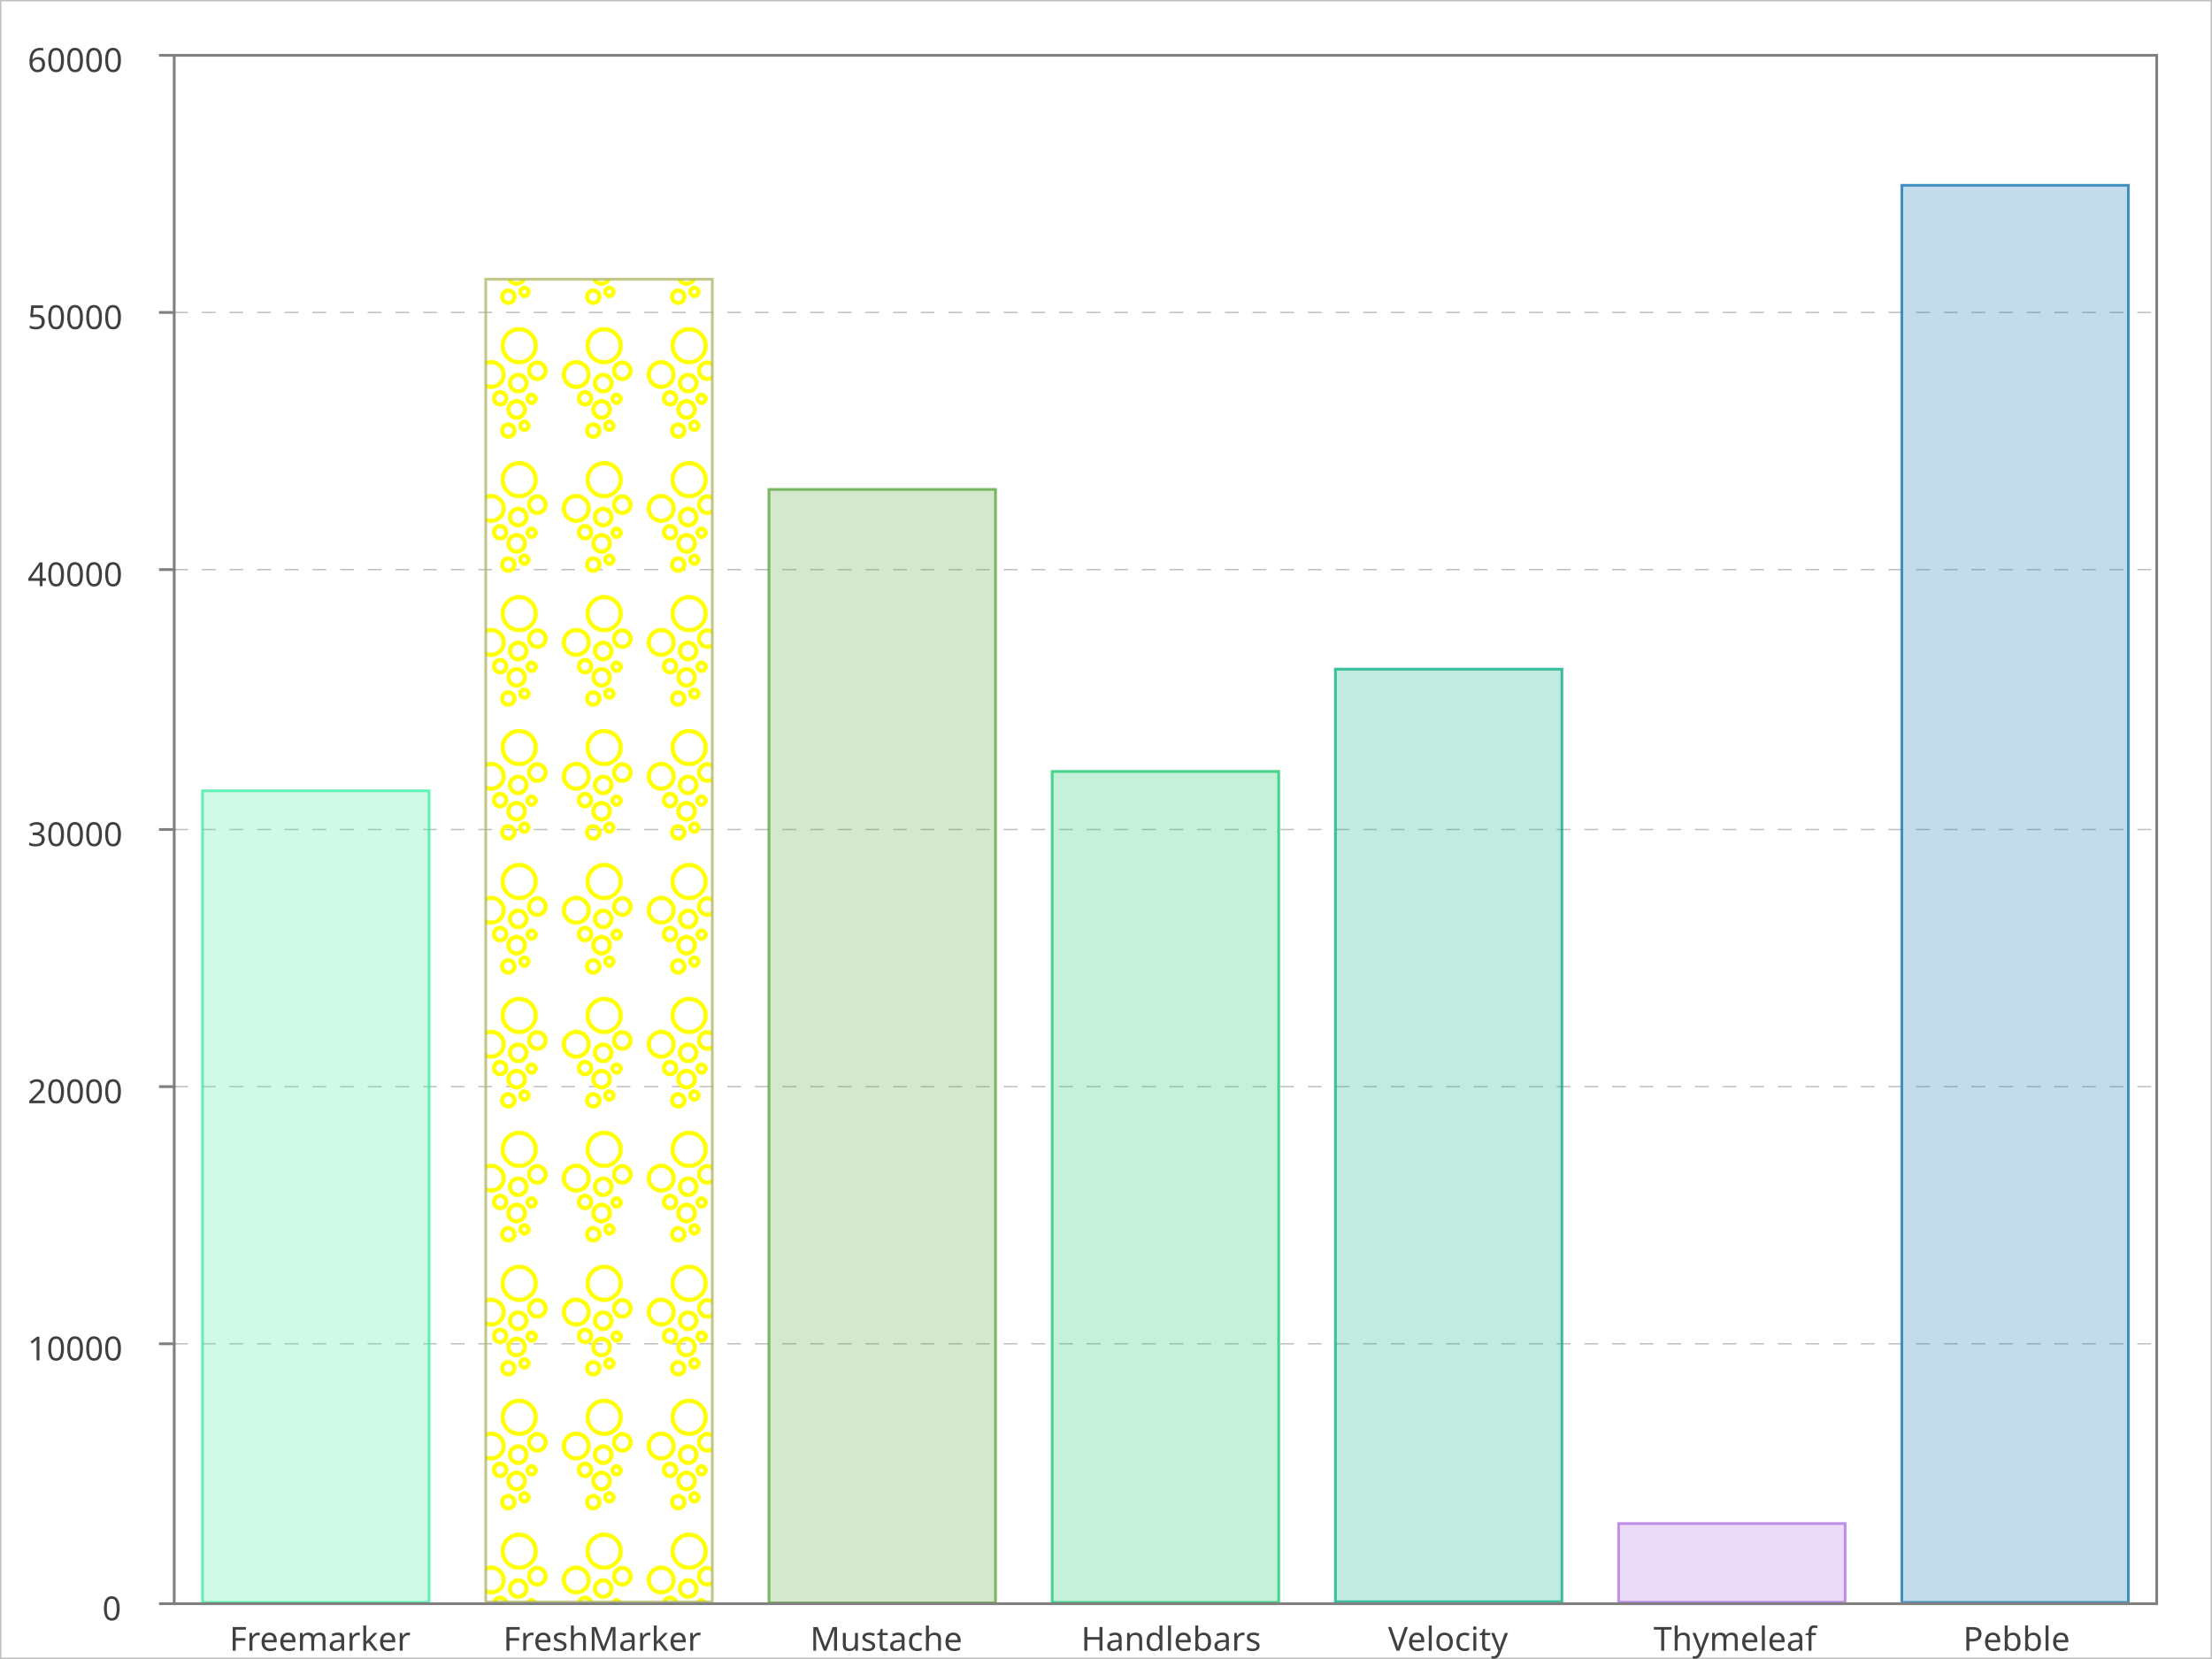
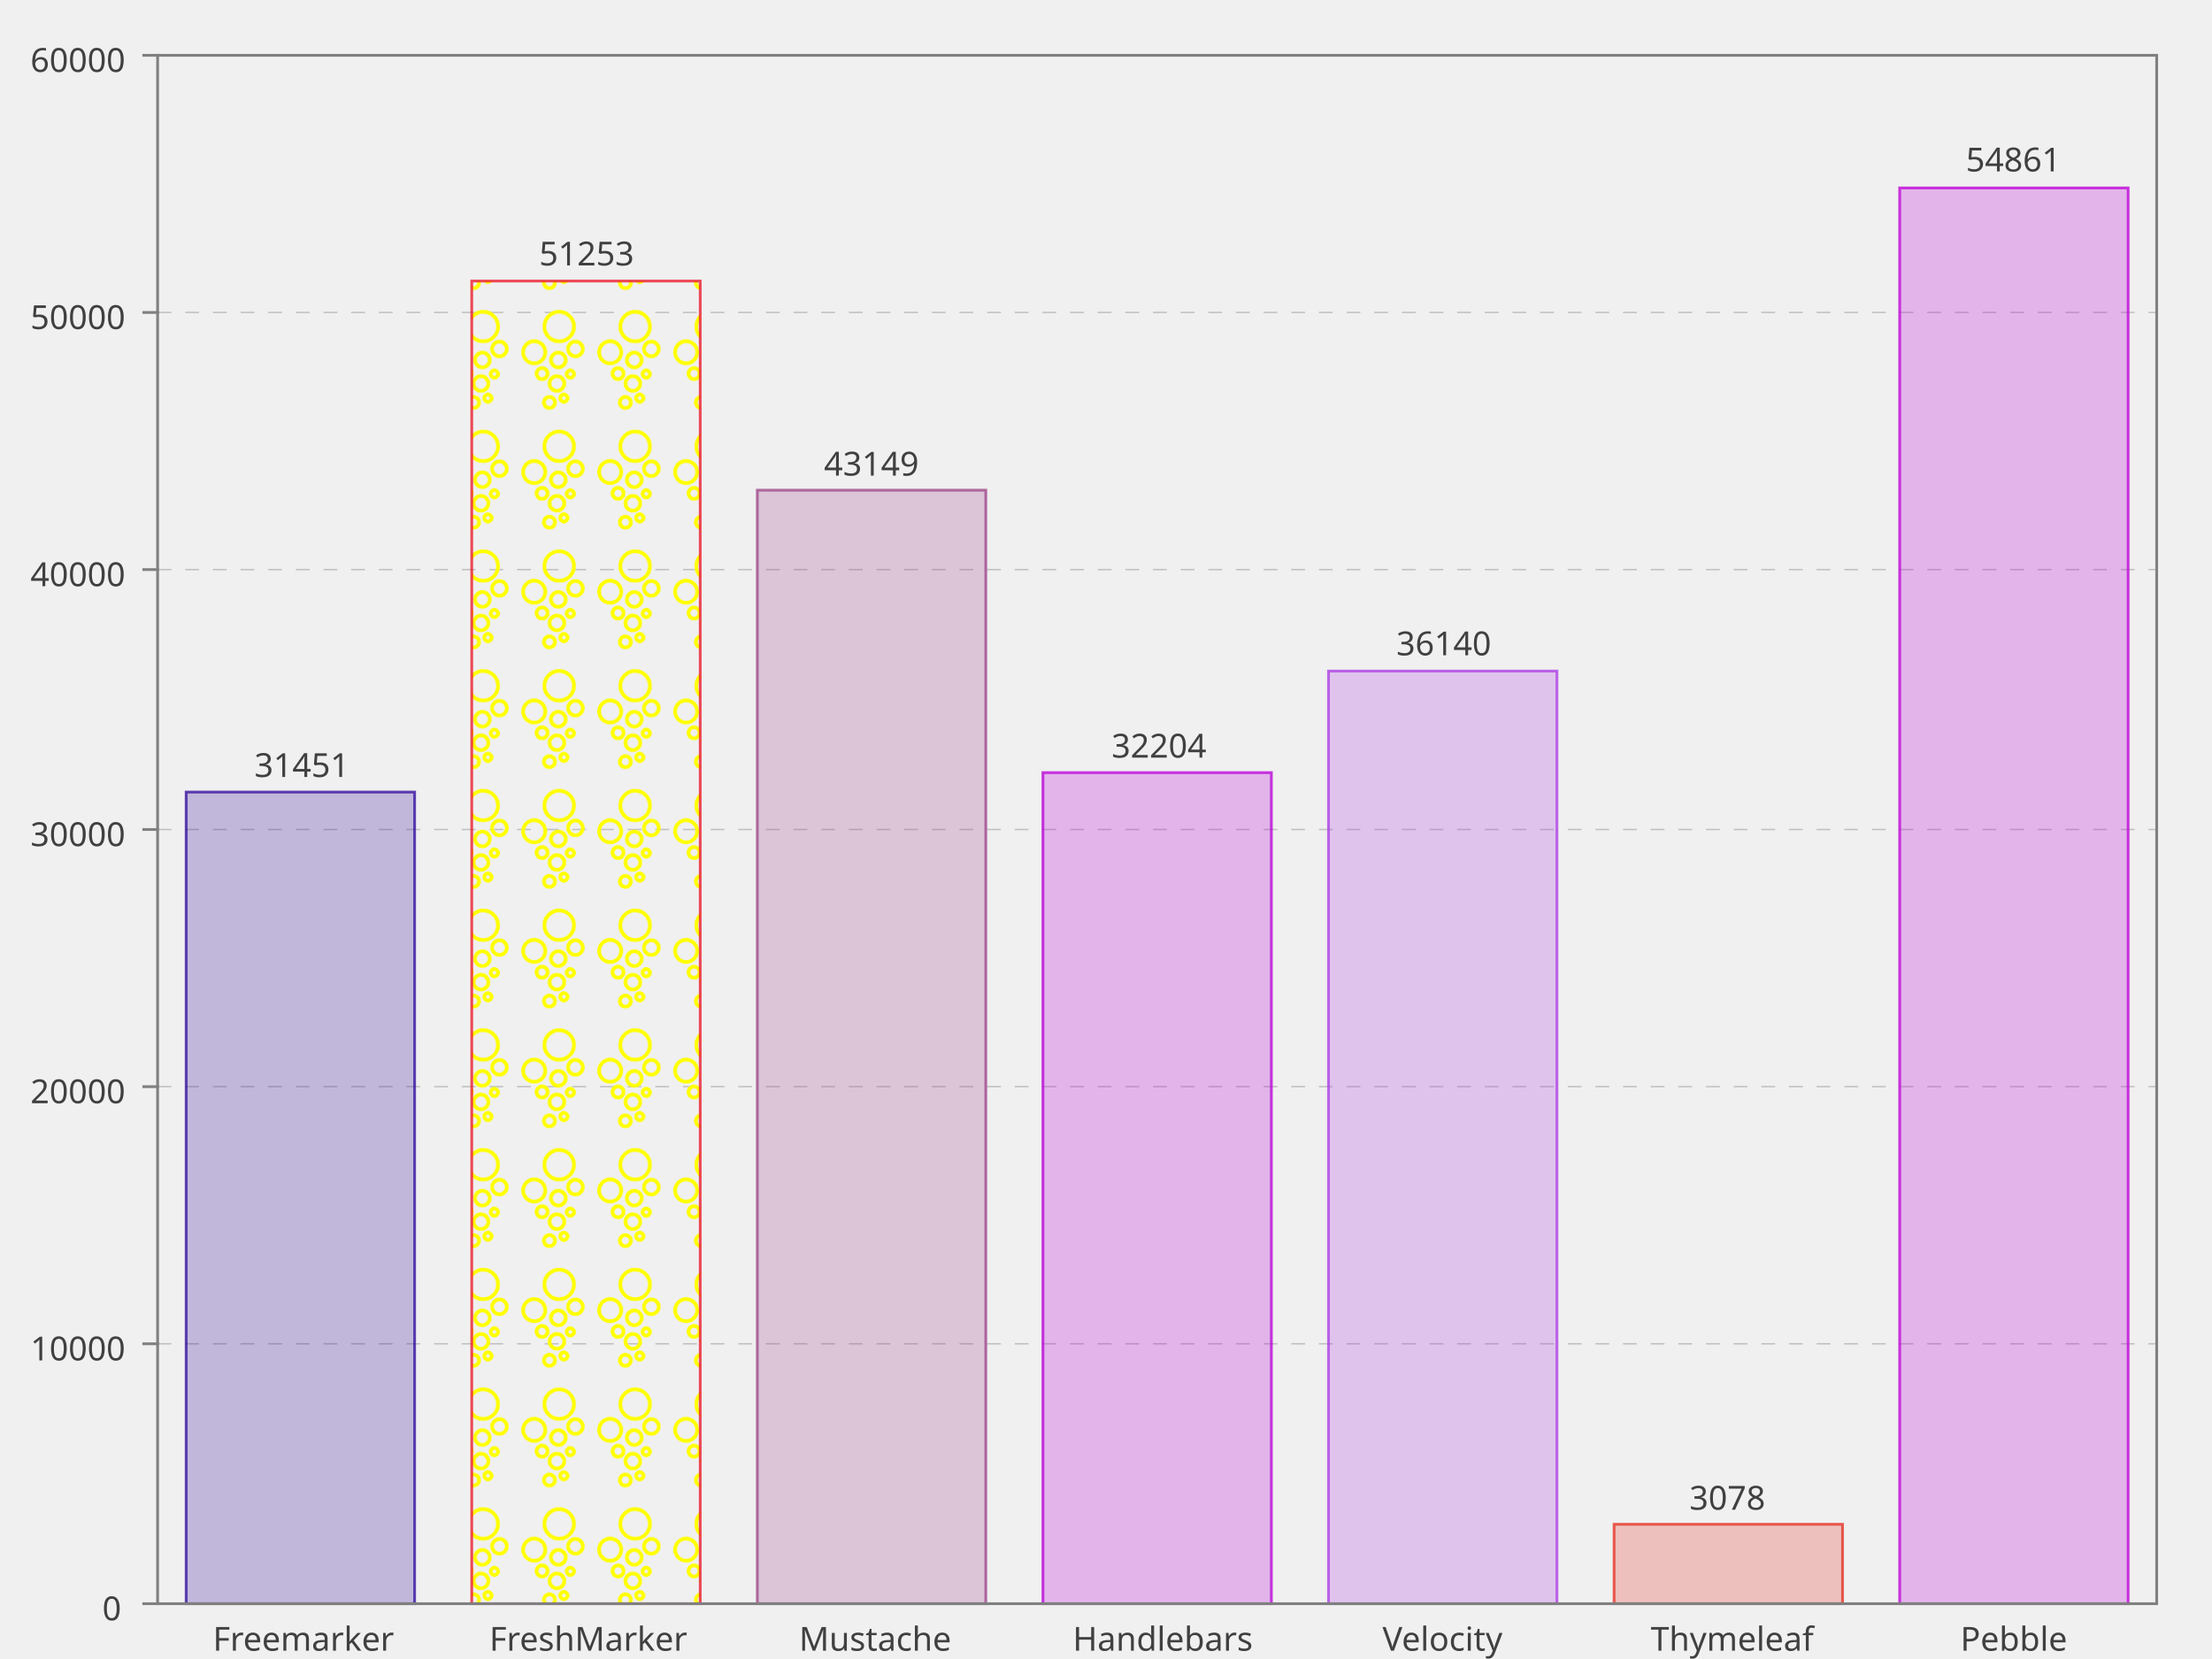
- <svg xmlns="http://www.w3.org/2000/svg" xmlns:xlink="http://www.w3.org/1999/xlink" width="800" height="600" version="1.1" id="svg36">
+ <svg xmlns="http://www.w3.org/2000/svg" xmlns:xlink="http://www.w3.org/1999/xlink" width="800" height="600" version="1.1" id="svg36" xml:space="preserve">
  <defs id="defs36">
-     <pattern xlink:href="#pattern37" preserveAspectRatio="xMidYMid" id="pattern38" patternTransform="matrix(0.1,0,0,0.1,1954,-27)" x="7" y="0" width="307.287" height="484.427" />
-     <pattern patternUnits="userSpaceOnUse" width="256.072" height="403.689" patternTransform="translate(1954,-27)" preserveAspectRatio="xMidYMid" id="pattern37">
-       <path style="fill:#ffff00;stroke-width:0.038" d="m 141.179,165.738 c -5.907,1.502 -14.345,6.561 -18.471,10.97 -2.063,2.251 -5.159,6.939 -6.748,10.405 -2.721,5.72 -3,7.126 -3,15.281 0,8.437 0.187,9.282 3.47,16.033 4.218,8.533 9.656,13.783 18.376,17.906 5.72,2.721 7.127,3 15.189,3 8.063,0 9.469,-0.283 15.189,-3 8.72,-4.123 14.157,-9.377 18.376,-17.906 3.282,-6.752 3.47,-7.593 3.47,-16.125 0,-8.533 -0.187,-9.377 -3.47,-16.125 -6.374,-12.751 -17.627,-20.344 -31.501,-21.001 -3.943,-0.187 -8.819,0.092 -10.879,0.562 z m 15.751,15.189 c 5.155,1.498 12.938,9.282 14.44,14.44 2.625,8.812 0.749,15.846 -5.907,22.407 -4.784,4.876 -9.564,7.031 -15.468,7.031 -11.628,0 -22.503,-10.875 -22.503,-22.503 0,-5.907 2.155,-10.688 7.031,-15.468 6.561,-6.66 13.592,-8.441 22.407,-5.907 z" id="path68" />
-       <path style="fill:#ffff00;stroke-width:0.038" d="m 210.223,121.007 c -5.907,1.502 -14.345,6.565 -18.471,10.97 -2.063,2.251 -5.155,6.939 -6.748,10.405 -2.721,5.72 -2.999,7.126 -2.999,15.281 0,8.437 0.187,9.282 3.47,16.033 4.219,8.533 9.656,13.783 18.376,17.906 5.72,2.721 7.126,3 15.189,3 8.063,0 9.469,-0.283 15.189,-3 8.72,-4.127 14.157,-9.377 18.376,-17.906 3.282,-6.752 3.47,-7.593 3.47,-16.125 0,-8.533 -0.187,-9.377 -3.47,-16.125 -6.374,-12.751 -17.627,-20.344 -31.502,-21.001 -3.943,-0.191 -8.815,0.092 -10.879,0.562 z m 15.751,15.185 c 8.063,2.438 15.563,12.751 15.563,21.375 0,8.624 -7.501,18.938 -15.563,21.375 -8.812,2.625 -15.842,0.749 -22.407,-5.907 -9.564,-9.469 -9.564,-21.471 0,-30.94 6.561,-6.653 13.592,-8.433 22.407,-5.904 z" id="path72" />
-       <path style="fill:#ffff00;stroke-width:0.038" d="m 190.974,237.83 c -4.593,1.502 -12.468,9.564 -13.874,14.345 -2.625,8.812 -0.749,15.842 5.907,22.407 4.78,4.876 9.564,7.031 15.468,7.031 5.904,0 10.688,-2.155 15.468,-7.031 9.564,-9.469 9.564,-21.471 0,-30.94 -6.565,-6.656 -14.253,-8.533 -22.969,-5.812 z m 12.656,16.125 c 4.689,4.593 1.406,12.656 -5.155,12.656 -3.844,0 -7.501,-3.657 -7.501,-7.501 0,-3.844 3.657,-7.501 7.501,-7.501 1.781,0 3.748,0.844 5.155,2.346 z" id="path74" />
-       <path style="fill:#ffff00;stroke-width:0.038" d="m 164.36,335.596 c -5.155,1.876 -11.345,8.25 -13.126,13.408 -3,8.907 -1.219,16.221 5.625,23.064 9.469,9.564 21.471,9.564 30.94,0 9.564,-9.469 9.564,-21.471 0,-30.94 -6.752,-6.844 -14.719,-8.72 -23.439,-5.533 z m 13.126,15.846 c 4.689,4.593 1.406,12.656 -5.155,12.656 -1.781,0 -3.748,-0.844 -5.155,-2.342 -4.689,-4.593 -1.406,-12.656 5.155,-12.656 1.777,-0.003 3.748,0.841 5.155,2.342 z" id="path76" />
-       <path style="fill:#ffff00;stroke-width:0.038" d="M 141.723,0.542 C 128.127,3.075 116.316,9.353 106.003,19.667 97.562,28.104 92.595,36.074 88.938,47.232 86.874,53.514 86.5,56.048 86.596,67.11 c 0,11.158 0.283,13.5 2.438,20.156 3.561,10.783 8.533,18.659 17.065,27.187 8.533,8.533 16.408,13.5 27.187,17.065 6.656,2.155 8.999,2.438 20.157,2.438 11.158,0 13.5,-0.283 20.157,-2.438 10.783,-3.561 18.659,-8.533 27.187,-17.065 8.533,-8.533 13.5,-16.408 17.065,-27.187 2.155,-6.656 2.438,-8.999 2.438,-20.156 0,-11.158 -0.283,-13.5 -2.438,-20.156 C 214.29,36.166 209.319,28.295 200.786,19.762 187.752,6.636 174.161,0.729 156.255,0.072 c -5.438,-0.187 -11.907,0 -14.532,0.47 z m 28.689,17.065 c 8.907,3.282 14.345,6.752 20.627,13.126 19.782,20.065 19.503,53.347 -0.562,73.412 -20.439,20.344 -53.63,20.344 -73.973,-0.092 -20.531,-20.535 -20.531,-53.251 0,-73.878 6.939,-6.939 17.531,-12.847 26.16,-14.532 7.589,-1.506 20.623,-0.569 27.749,1.964 z" id="path78" />
-       <path style="fill:#ffff00;stroke-width:0.038" d="m 75.085,228.799 c -21.28,7.688 -27.47,33.939 -11.72,49.595 6.095,6.186 11.72,8.345 21.096,8.437 6.844,0 8.624,-0.374 12.751,-2.533 7.126,-3.749 10.03,-6.565 13.596,-13.126 2.908,-5.437 3.187,-6.561 3.187,-13.875 -0.095,-9.377 -2.251,-15.002 -8.437,-21.097 -7.692,-7.684 -20.817,-10.871 -30.474,-7.402 z m 15.284,14.815 c 9.656,4.031 12.002,16.595 4.501,24.096 -6.095,6.095 -14.719,6.095 -20.814,0 -11.628,-11.536 1.215,-30.474 16.312,-24.096 z" id="path80" />
-       <path style="fill:#ffff00;stroke-width:0.038" d="m 135.399,260.925 c -5.907,1.498 -14.345,6.561 -18.468,10.967 -2.063,2.251 -5.159,6.939 -6.752,10.405 -2.721,5.72 -3,7.126 -3,15.285 0,8.437 0.187,9.282 3.47,16.033 4.218,8.533 9.656,13.783 18.376,17.906 5.72,2.721 7.126,3 15.189,3 8.063,0 9.469,-0.283 15.189,-3 8.72,-4.123 14.157,-9.377 18.376,-17.906 3.282,-6.752 3.47,-7.593 3.47,-16.125 0,-8.533 -0.187,-9.377 -3.47,-16.125 -6.374,-12.751 -17.627,-20.344 -31.502,-21.001 -3.939,-0.191 -8.815,0.092 -10.879,0.562 z M 151.15,276.11 c 8.063,2.438 15.563,12.751 15.563,21.375 0,11.624 -10.875,22.503 -22.503,22.503 -11.624,0 -22.503,-10.875 -22.503,-22.503 0,-5.907 2.155,-10.688 7.031,-15.468 6.565,-6.656 13.6,-8.437 22.411,-5.907 z" id="path82" />
-       <path style="fill:#ffff00;stroke-width:0.038" d="m 41.723,119.798 c -2.533,0.47 -8.158,2.533 -12.377,4.593 C 11.532,132.924 0,151.579 0,171.735 c 0,12.847 5.999,26.908 15.563,36.377 20.439,20.531 53.439,20.531 73.878,0 25.315,-25.315 18.189,-68.44 -13.783,-83.721 -11.62,-5.529 -21.651,-6.935 -33.936,-4.593 z m 26.16,17.44 c 8.533,3.94 13.97,9.377 18.189,17.814 3.282,6.752 3.47,7.596 3.47,16.125 0,8.529 -0.187,9.377 -3.47,16.125 -4.219,8.533 -9.656,13.783 -18.376,17.906 -5.72,2.721 -7.126,3 -15.189,3 -8.063,0 -9.469,-0.283 -15.189,-3 -8.72,-4.123 -14.157,-9.377 -18.376,-17.906 -3.282,-6.752 -3.47,-7.596 -3.47,-16.033 0,-8.154 0.283,-9.56 3,-15.281 3.749,-7.971 9.094,-13.783 16.125,-17.44 7.314,-3.94 11.437,-4.876 19.969,-4.501 5.724,0.283 8.628,1.032 13.317,3.191 z" id="path86" />
-       <path style="fill:#ffff00;stroke-width:0.038" d="m 104.696,345.657 c -21.284,7.688 -27.47,33.939 -11.719,49.595 6.095,6.186 11.719,8.437 21.096,8.437 9.377,0 15.002,-2.251 21.096,-8.437 6.186,-6.095 8.437,-11.719 8.437,-21.096 0,-9.377 -2.251,-15.002 -8.437,-21.097 -7.692,-7.684 -20.817,-10.871 -30.474,-7.402 z m 15.281,14.815 c 9.656,4.031 12.002,16.595 4.501,24.096 -6.095,6.095 -14.719,6.095 -20.814,0 -11.624,-11.536 1.219,-30.474 16.312,-24.096 z" id="path88" />
+     <pattern xlink:href="#pattern36" preserveAspectRatio="xMidYMid" id="pattern38" patternTransform="matrix(0.5,0,0,0.5,-196.0377,-17.79451)" x="0" y="0" width="54.937" height="86.606" />
+     <pattern patternUnits="userSpaceOnUse" width="45.781" height="72.171" patternTransform="translate(-196.0377,-17.79451)" preserveAspectRatio="xMidYMid" id="pattern36" style="fill:#000000">
+       <g id="layer1" transform="matrix(0.5797246,0,0,0.5797246,-10.54293,-24.69019)">
+         <path style="fill:#ffff00;stroke-width:0.012" d="m 61.724,93.701 c -1.822,0.463 -4.424,2.023 -5.696,3.383 -0.636,0.694 -1.591,2.14 -2.081,3.209 -0.839,1.764 -0.925,2.198 -0.925,4.712 0,2.602 0.058,2.862 1.07,4.945 1.301,2.631 2.978,4.25 5.667,5.522 1.764,0.839 2.198,0.925 4.684,0.925 2.486,0 2.92,-0.087 4.684,-0.925 2.689,-1.271 4.366,-2.892 5.667,-5.522 1.012,-2.082 1.07,-2.341 1.07,-4.973 0,-2.631 -0.058,-2.892 -1.07,-4.973 -1.966,-3.932 -5.436,-6.274 -9.715,-6.476 -1.216,-0.058 -2.72,0.028 -3.355,0.173 z m 4.857,4.684 c 1.59,0.462 3.99,2.862 4.453,4.453 0.81,2.717 0.231,4.887 -1.822,6.91 -1.475,1.504 -2.95,2.168 -4.77,2.168 -3.586,0 -6.94,-3.354 -6.94,-6.94 0,-1.822 0.665,-3.296 2.168,-4.77 2.023,-2.054 4.192,-2.603 6.91,-1.822 z" id="path68" />
+         <path style="fill:#ffff00;stroke-width:0.012" d="m 83.016,79.906 c -1.822,0.463 -4.424,2.024 -5.696,3.383 -0.636,0.694 -1.59,2.14 -2.081,3.209 -0.839,1.764 -0.925,2.198 -0.925,4.712 0,2.602 0.058,2.862 1.07,4.945 1.301,2.631 2.978,4.25 5.667,5.522 1.764,0.839 2.198,0.925 4.684,0.925 2.486,0 2.92,-0.087 4.684,-0.925 2.689,-1.273 4.366,-2.892 5.667,-5.522 1.012,-2.082 1.07,-2.341 1.07,-4.973 0,-2.631 -0.058,-2.892 -1.07,-4.973 -1.966,-3.932 -5.436,-6.274 -9.715,-6.476 -1.216,-0.059 -2.719,0.028 -3.355,0.173 z m 4.857,4.683 c 2.486,0.752 4.8,3.932 4.8,6.592 0,2.66 -2.313,5.84 -4.8,6.592 -2.717,0.81 -4.886,0.231 -6.91,-1.822 -2.95,-2.92 -2.95,-6.621 0,-9.541 2.023,-2.052 4.192,-2.601 6.91,-1.821 z" id="path72" />
+         <path style="fill:#ffff00;stroke-width:0.012" d="m 77.08,115.933 c -1.416,0.463 -3.845,2.95 -4.279,4.424 -0.81,2.717 -0.231,4.886 1.822,6.91 1.474,1.504 2.95,2.168 4.77,2.168 1.821,0 3.296,-0.665 4.77,-2.168 2.95,-2.92 2.95,-6.621 0,-9.541 -2.024,-2.053 -4.395,-2.631 -7.083,-1.792 z m 3.903,4.973 c 1.446,1.416 0.434,3.903 -1.59,3.903 -1.185,0 -2.313,-1.128 -2.313,-2.313 0,-1.185 1.128,-2.313 2.313,-2.313 0.549,0 1.156,0.26 1.59,0.724 z" id="path74" />
+         <path style="fill:#ffff00;stroke-width:0.012" d="m 68.873,146.083 c -1.59,0.579 -3.499,2.544 -4.048,4.135 -0.925,2.747 -0.376,5.002 1.735,7.113 2.92,2.95 6.621,2.95 9.541,0 2.95,-2.92 2.95,-6.621 0,-9.541 -2.082,-2.11 -4.539,-2.689 -7.228,-1.706 z m 4.048,4.887 c 1.446,1.416 0.434,3.903 -1.59,3.903 -0.549,0 -1.156,-0.26 -1.59,-0.722 -1.446,-1.416 -0.434,-3.903 1.59,-3.903 0.548,-0.001 1.156,0.259 1.59,0.722 z" id="path76" />
+         <path style="fill:#ffff00;stroke-width:0.012" d="m 61.892,42.757 c -4.193,0.781 -7.835,2.717 -11.016,5.898 -2.603,2.602 -4.135,5.06 -5.263,8.501 -0.636,1.937 -0.752,2.719 -0.722,6.13 0,3.441 0.087,4.163 0.752,6.216 1.098,3.325 2.631,5.754 5.263,8.384 2.631,2.631 5.06,4.163 8.384,5.263 2.053,0.665 2.775,0.752 6.216,0.752 3.441,0 4.163,-0.087 6.216,-0.752 3.325,-1.098 5.754,-2.631 8.384,-5.263 2.631,-2.631 4.163,-5.06 5.263,-8.384 0.665,-2.053 0.752,-2.775 0.752,-6.216 0,-3.441 -0.087,-4.163 -0.752,-6.216 -1.098,-3.327 -2.631,-5.754 -5.263,-8.385 -4.019,-4.048 -8.211,-5.87 -13.733,-6.072 -1.677,-0.058 -3.672,0 -4.481,0.145 z m 8.847,5.263 c 2.747,1.012 4.424,2.082 6.361,4.048 6.101,6.188 6.014,16.451 -0.173,22.639 -6.303,6.274 -16.539,6.274 -22.812,-0.028 -6.331,-6.333 -6.331,-16.422 0,-22.783 2.14,-2.14 5.406,-3.962 8.067,-4.481 2.34,-0.464 6.36,-0.176 8.557,0.606 z" id="path78" />
+         <path style="fill:#ffff00;stroke-width:0.012" d="m 41.341,113.148 c -6.562,2.371 -8.471,10.466 -3.614,15.294 1.88,1.908 3.614,2.574 6.506,2.602 2.111,0 2.66,-0.115 3.932,-0.781 2.198,-1.156 3.093,-2.024 4.193,-4.048 0.897,-1.677 0.983,-2.023 0.983,-4.279 -0.029,-2.892 -0.694,-4.626 -2.602,-6.506 -2.372,-2.37 -6.42,-3.353 -9.398,-2.283 z m 4.714,4.569 c 2.978,1.243 3.701,5.118 1.388,7.431 -1.88,1.88 -4.539,1.88 -6.419,0 -3.586,-3.558 0.375,-9.398 5.031,-7.431 z" id="path80" />
+         <path style="fill:#ffff00;stroke-width:0.012" d="m 59.941,123.055 c -1.822,0.462 -4.424,2.023 -5.695,3.382 -0.636,0.694 -1.591,2.14 -2.082,3.209 -0.839,1.764 -0.925,2.198 -0.925,4.714 0,2.602 0.058,2.862 1.07,4.945 1.301,2.631 2.978,4.25 5.667,5.522 1.764,0.839 2.198,0.925 4.684,0.925 2.486,0 2.92,-0.087 4.684,-0.925 2.689,-1.271 4.366,-2.892 5.667,-5.522 1.012,-2.082 1.07,-2.341 1.07,-4.973 0,-2.631 -0.058,-2.892 -1.07,-4.973 -1.966,-3.932 -5.436,-6.274 -9.715,-6.476 -1.215,-0.059 -2.719,0.028 -3.355,0.173 z m 4.857,4.683 c 2.486,0.752 4.8,3.932 4.8,6.592 0,3.585 -3.354,6.94 -6.94,6.94 -3.585,0 -6.94,-3.354 -6.94,-6.94 0,-1.822 0.665,-3.296 2.168,-4.77 2.024,-2.053 4.194,-2.602 6.911,-1.822 z" id="path82" />
+         <path style="fill:#ffff00;stroke-width:0.012" d="m 31.053,79.534 c -0.781,0.145 -2.516,0.781 -3.817,1.416 -5.494,2.631 -9.05,8.384 -9.05,14.6 0,3.962 1.85,8.298 4.8,11.218 6.303,6.331 16.48,6.331 22.783,0 7.807,-7.807 5.609,-21.106 -4.25,-25.818 -3.583,-1.705 -6.677,-2.139 -10.465,-1.416 z m 8.067,5.378 c 2.631,1.215 4.308,2.892 5.609,5.494 1.012,2.082 1.07,2.343 1.07,4.973 0,2.63 -0.058,2.892 -1.07,4.973 -1.301,2.631 -2.978,4.25 -5.667,5.522 -1.764,0.839 -2.198,0.925 -4.684,0.925 -2.486,0 -2.92,-0.087 -4.684,-0.925 -2.689,-1.271 -4.366,-2.892 -5.667,-5.522 -1.012,-2.082 -1.07,-2.343 -1.07,-4.945 0,-2.515 0.087,-2.948 0.925,-4.712 1.156,-2.458 2.805,-4.25 4.973,-5.378 2.255,-1.215 3.527,-1.504 6.158,-1.388 1.765,0.087 2.661,0.318 4.107,0.984 z" id="path86" />
+         <path style="fill:#ffff00;stroke-width:0.012" d="m 50.473,149.186 c -6.564,2.371 -8.471,10.466 -3.614,15.294 1.88,1.908 3.614,2.602 6.506,2.602 2.892,0 4.626,-0.694 6.506,-2.602 1.908,-1.88 2.602,-3.614 2.602,-6.506 0,-2.892 -0.694,-4.626 -2.602,-6.506 -2.372,-2.37 -6.42,-3.353 -9.398,-2.283 z m 4.712,4.569 c 2.978,1.243 3.701,5.118 1.388,7.431 -1.88,1.88 -4.539,1.88 -6.419,0 -3.585,-3.558 0.376,-9.398 5.031,-7.431 z" id="path88" />
+       </g>
    </pattern>
  </defs>
-   <rect x="0" y="0" width="800" height="600" style="fill:#ffffff" id="rect1" />
-   <rect x="0" y="0" width="800" height="600" style="fill:none;stroke:#c0c0c0;stroke-width:1;stroke-linecap:square;stroke-miterlimit:10;stroke-opacity:1" id="rect2" />
-   <line x1="63" y1="580" x2="780" y2="580" style="stroke:#c0c0c0;stroke-width:0.5;stroke-miterlimit:5;stroke-dasharray:5;stroke-opacity:1" id="line2" />
-   <line x1="63" y1="486" x2="780" y2="486" style="stroke:#c0c0c0;stroke-width:0.5;stroke-miterlimit:5;stroke-dasharray:5;stroke-opacity:1" id="line3" />
-   <line x1="63" y1="393" x2="780" y2="393" style="stroke:#c0c0c0;stroke-width:0.5;stroke-miterlimit:5;stroke-dasharray:5;stroke-opacity:1" id="line4" />
-   <line x1="63" y1="300" x2="780" y2="300" style="stroke:#c0c0c0;stroke-width:0.5;stroke-miterlimit:5;stroke-dasharray:5;stroke-opacity:1" id="line5" />
-   <line x1="63" y1="206" x2="780" y2="206" style="stroke:#c0c0c0;stroke-width:0.5;stroke-miterlimit:5;stroke-dasharray:5;stroke-opacity:1" id="line6" />
-   <line x1="63" y1="113" x2="780" y2="113" style="stroke:#c0c0c0;stroke-width:0.5;stroke-miterlimit:5;stroke-dasharray:5;stroke-opacity:1" id="line7" />
-   <line x1="63" y1="20" x2="780" y2="20" style="stroke:#c0c0c0;stroke-width:0.5;stroke-miterlimit:5;stroke-dasharray:5;stroke-opacity:1" id="line8" />
-   <line x1="58" y1="580" x2="63" y2="580" style="stroke:#808080;stroke-width:1;stroke-linecap:square;stroke-miterlimit:10;stroke-opacity:1" id="line9" />
+   <line x1="57" y1="580" x2="780" y2="580" style="stroke:#c0c0c0;stroke-width:0.5;stroke-miterlimit:5;stroke-dasharray:5;stroke-opacity:1" id="line1" />
+   <line x1="57" y1="486" x2="780" y2="486" style="stroke:#c0c0c0;stroke-width:0.5;stroke-miterlimit:5;stroke-dasharray:5;stroke-opacity:1" id="line2" />
+   <line x1="57" y1="393" x2="780" y2="393" style="stroke:#c0c0c0;stroke-width:0.5;stroke-miterlimit:5;stroke-dasharray:5;stroke-opacity:1" id="line3" />
+   <line x1="57" y1="300" x2="780" y2="300" style="stroke:#c0c0c0;stroke-width:0.5;stroke-miterlimit:5;stroke-dasharray:5;stroke-opacity:1" id="line4" />
+   <line x1="57" y1="206" x2="780" y2="206" style="stroke:#c0c0c0;stroke-width:0.5;stroke-miterlimit:5;stroke-dasharray:5;stroke-opacity:1" id="line5" />
+   <line x1="57" y1="113" x2="780" y2="113" style="stroke:#c0c0c0;stroke-width:0.5;stroke-miterlimit:5;stroke-dasharray:5;stroke-opacity:1" id="line6" />
+   <line x1="57" y1="20" x2="780" y2="20" style="stroke:#c0c0c0;stroke-width:0.5;stroke-miterlimit:5;stroke-dasharray:5;stroke-opacity:1" id="line7" />
+   <line x1="52" y1="580" x2="57" y2="580" style="stroke:#808080;stroke-width:1;stroke-linecap:square;stroke-miterlimit:10;stroke-opacity:1" id="line8" />
+   <g id="g8">
+     <text x="37" y="586" style="font-size:12px;font-family:sans-serif;fill:#404040;fill-opacity:1" id="text8">0 </text>
+   </g>
+   <line x1="52" y1="486" x2="57" y2="486" style="stroke:#808080;stroke-width:1;stroke-linecap:square;stroke-miterlimit:10;stroke-opacity:1" id="line9" />
  <g id="g9">
-     <text x="37" y="586" style="font-size:12px;font-family:sans-serif;fill:#404040;fill-opacity:1" id="text9">0</text>
+     <text x="11" y="492" style="font-size:12px;font-family:sans-serif;fill:#404040;fill-opacity:1" id="text9">10000 </text>
  </g>
-   <line x1="58" y1="486" x2="63" y2="486" style="stroke:#808080;stroke-width:1;stroke-linecap:square;stroke-miterlimit:10;stroke-opacity:1" id="line10" />
+   <line x1="52" y1="393" x2="57" y2="393" style="stroke:#808080;stroke-width:1;stroke-linecap:square;stroke-miterlimit:10;stroke-opacity:1" id="line10" />
  <g id="g10">
-     <text x="10" y="492" style="font-size:12px;font-family:sans-serif;fill:#404040;fill-opacity:1" id="text10">10000</text>
+     <text x="11" y="399" style="font-size:12px;font-family:sans-serif;fill:#404040;fill-opacity:1" id="text10">20000 </text>
  </g>
-   <line x1="58" y1="393" x2="63" y2="393" style="stroke:#808080;stroke-width:1;stroke-linecap:square;stroke-miterlimit:10;stroke-opacity:1" id="line11" />
+   <line x1="52" y1="300" x2="57" y2="300" style="stroke:#808080;stroke-width:1;stroke-linecap:square;stroke-miterlimit:10;stroke-opacity:1" id="line11" />
  <g id="g11">
-     <text x="10" y="399" style="font-size:12px;font-family:sans-serif;fill:#404040;fill-opacity:1" id="text11">20000</text>
+     <text x="11" y="306" style="font-size:12px;font-family:sans-serif;fill:#404040;fill-opacity:1" id="text11">30000 </text>
  </g>
-   <line x1="58" y1="300" x2="63" y2="300" style="stroke:#808080;stroke-width:1;stroke-linecap:square;stroke-miterlimit:10;stroke-opacity:1" id="line12" />
+   <line x1="52" y1="206" x2="57" y2="206" style="stroke:#808080;stroke-width:1;stroke-linecap:square;stroke-miterlimit:10;stroke-opacity:1" id="line12" />
  <g id="g12">
-     <text x="10" y="306" style="font-size:12px;font-family:sans-serif;fill:#404040;fill-opacity:1" id="text12">30000</text>
+     <text x="11" y="212" style="font-size:12px;font-family:sans-serif;fill:#404040;fill-opacity:1" id="text12">40000 </text>
  </g>
-   <line x1="58" y1="206" x2="63" y2="206" style="stroke:#808080;stroke-width:1;stroke-linecap:square;stroke-miterlimit:10;stroke-opacity:1" id="line13" />
+   <line x1="52" y1="113" x2="57" y2="113" style="stroke:#808080;stroke-width:1;stroke-linecap:square;stroke-miterlimit:10;stroke-opacity:1" id="line13" />
  <g id="g13">
-     <text x="10" y="212" style="font-size:12px;font-family:sans-serif;fill:#404040;fill-opacity:1" id="text13">40000</text>
+     <text x="11" y="119" style="font-size:12px;font-family:sans-serif;fill:#404040;fill-opacity:1" id="text13">50000 </text>
  </g>
-   <line x1="58" y1="113" x2="63" y2="113" style="stroke:#808080;stroke-width:1;stroke-linecap:square;stroke-miterlimit:10;stroke-opacity:1" id="line14" />
+   <line x1="52" y1="20" x2="57" y2="20" style="stroke:#808080;stroke-width:1;stroke-linecap:square;stroke-miterlimit:10;stroke-opacity:1" id="line14" />
  <g id="g14">
-     <text x="10" y="119" style="font-size:12px;font-family:sans-serif;fill:#404040;fill-opacity:1" id="text14">50000</text>
+     <text x="11" y="26" style="font-size:12px;font-family:sans-serif;fill:#404040;fill-opacity:1" id="text14">60000 </text>
  </g>
-   <line x1="58" y1="20" x2="63" y2="20" style="stroke:#808080;stroke-width:1;stroke-linecap:square;stroke-miterlimit:10;stroke-opacity:1" id="line15" />
  <g id="g15">
-     <text x="10" y="26" style="font-size:12px;font-family:sans-serif;fill:#404040;fill-opacity:1" id="text15">60000</text>
+     <text x="77" y="597" style="font-size:12px;font-family:sans-serif;fill:#404040;fill-opacity:1" id="text15">Freemarker</text>
  </g>
  <g id="g16">
-     <text x="83" y="597" style="font-size:12px;font-family:sans-serif;fill:#404040;fill-opacity:1" id="text16">Freemarker</text>
+     <text x="177" y="597" style="font-size:12px;font-family:sans-serif;fill:#404040;fill-opacity:1" id="text16">FreshMarker</text>
  </g>
  <g id="g17">
-     <text x="182" y="597" style="font-size:12px;font-family:sans-serif;fill:#404040;fill-opacity:1" id="text17">FreshMarker</text>
+     <text x="289" y="597" style="font-size:12px;font-family:sans-serif;fill:#404040;fill-opacity:1" id="text17">Mustache</text>
  </g>
  <g id="g18">
-     <text x="293" y="597" style="font-size:12px;font-family:sans-serif;fill:#404040;fill-opacity:1" id="text18">Mustache</text>
+     <text x="388" y="597" style="font-size:12px;font-family:sans-serif;fill:#404040;fill-opacity:1" id="text18">Handlebars</text>
  </g>
  <g id="g19">
-     <text x="391" y="597" style="font-size:12px;font-family:sans-serif;fill:#404040;fill-opacity:1" id="text19">Handlebars</text>
+     <text x="500" y="597" style="font-size:12px;font-family:sans-serif;fill:#404040;fill-opacity:1" id="text19">Velocity</text>
  </g>
  <g id="g20">
-     <text x="502" y="597" style="font-size:12px;font-family:sans-serif;fill:#404040;fill-opacity:1" id="text20">Velocity</text>
+     <text x="597" y="597" style="font-size:12px;font-family:sans-serif;fill:#404040;fill-opacity:1" id="text20">Thymeleaf</text>
  </g>
  <g id="g21">
-     <text x="598" y="597" style="font-size:12px;font-family:sans-serif;fill:#404040;fill-opacity:1" id="text21">Thymeleaf</text>
+     <text x="709" y="597" style="font-size:12px;font-family:sans-serif;fill:#404040;fill-opacity:1" id="text21">Pebble</text>
  </g>
  <g id="g22">
-     <text x="710" y="597" style="font-size:12px;font-family:sans-serif;fill:#404040;fill-opacity:1" id="text22">Pebble</text>
+     <text x="92" y="281" style="font-size:12px;font-family:sans-serif;fill:#404040;fill-opacity:1" id="text22">31451</text>
  </g>
-   <rect x="73.243" y="286" width="81.943" height="293.543" style="fill:#3ceda2;fill-opacity:0.251" id="rect22" />
-   <rect x="73.243" y="286" width="81.943" height="293.543" style="fill:none;stroke:#3ceda2;stroke-width:1;stroke-linecap:square;stroke-miterlimit:10;stroke-opacity:0.769" id="rect23" />
-   <rect x="175.671" y="101" width="81.943" height="478.361" style="fill:url(#pattern38);fill-opacity:1" id="rect24" />
-   <rect x="175.671" y="101" width="81.943" height="478.361" style="fill:none;stroke:#aeb664;stroke-width:1;stroke-linecap:square;stroke-miterlimit:10;stroke-opacity:0.769" id="rect25" />
-   <rect x="278.1" y="177" width="81.943" height="402.724" style="fill:#57a538;fill-opacity:0.251" id="rect26" />
-   <rect x="278.1" y="177" width="81.943" height="402.724" style="fill:none;stroke:#57a538;stroke-width:1;stroke-linecap:square;stroke-miterlimit:10;stroke-opacity:0.769" id="rect27" />
-   <rect x="380.529" y="279" width="81.943" height="300.571" style="fill:#1bca6f;fill-opacity:0.251" id="rect28" />
-   <rect x="380.529" y="279" width="81.943" height="300.571" style="fill:none;stroke:#1bca6f;stroke-width:1;stroke-linecap:square;stroke-miterlimit:10;stroke-opacity:0.769" id="rect29" />
-   <rect x="482.957" y="242" width="81.943" height="337.307" style="fill:#0bae86;fill-opacity:0.251" id="rect30" />
-   <rect x="482.957" y="242" width="81.943" height="337.307" style="fill:none;stroke:#0bae86;stroke-width:1;stroke-linecap:square;stroke-miterlimit:10;stroke-opacity:0.769" id="rect31" />
-   <rect x="585.386" y="551" width="81.943" height="28.728" style="fill:#af73df;fill-opacity:0.251" id="rect32" />
-   <rect x="585.384" y="550.998" width="81.947" height="28.492" style="fill:none;stroke:#af73df;stroke-width:0.996;stroke-linecap:square;stroke-miterlimit:10;stroke-opacity:0.769" id="rect33" />
-   <rect x="687.814" y="67" width="81.943" height="512.036" style="fill:#1374b0;fill-opacity:0.251" id="rect34" />
-   <rect x="687.815" y="67" width="81.942" height="512.516" style="fill:none;stroke:#1374b0;stroke-width:1;stroke-linecap:square;stroke-miterlimit:10;stroke-opacity:0.769" id="rect35" />
-   <rect x="63" y="20" width="717" height="560" style="fill:none;stroke:#808080;stroke-width:1;stroke-linecap:square;stroke-miterlimit:10;stroke-opacity:1" id="rect36" />
+   <rect x="67.329" y="286.457" width="82.629" height="293.543" style="fill:#330c9d;fill-opacity:0.251" id="rect22" />
+   <rect x="67.329" y="286.457" width="82.629" height="293.543" style="fill:none;stroke:#330c9d;stroke-width:1;stroke-linecap:square;stroke-miterlimit:10;stroke-opacity:0.769" id="rect23" />
+   <g id="g23">
+     <text x="195" y="96" style="font-size:12px;font-family:sans-serif;fill:#404040;fill-opacity:1" id="text23">51253</text>
+   </g>
+   <rect x="170.614" y="101.639" width="82.629" height="478.361" style="fill:url(#pattern38);fill-opacity:1" id="rect24" />
+   <rect x="170.614" y="101.639" width="82.629" height="478.361" style="fill:none;stroke:#ea1729;stroke-width:1;stroke-linecap:square;stroke-miterlimit:10;stroke-opacity:0.769" id="rect25" />
+   <g id="g25">
+     <text x="298" y="172" style="font-size:12px;font-family:sans-serif;fill:#404040;fill-opacity:1" id="text25">43149</text>
+   </g>
+   <rect x="273.9" y="177.276" width="82.629" height="402.724" style="fill:#9e4488;fill-opacity:0.251" id="rect26" />
+   <rect x="273.9" y="177.276" width="82.629" height="402.724" style="fill:none;stroke:#9e4488;stroke-width:1;stroke-linecap:square;stroke-miterlimit:10;stroke-opacity:0.769" id="rect27" />
+   <g id="g27">
+     <text x="402" y="274" style="font-size:12px;font-family:sans-serif;fill:#404040;fill-opacity:1" id="text27">32204</text>
+   </g>
+   <rect x="377.186" y="279.429" width="82.629" height="300.571" style="fill:#b902d8;fill-opacity:0.251" id="rect28" />
+   <rect x="377.186" y="279.429" width="82.629" height="300.571" style="fill:none;stroke:#b902d8;stroke-width:1;stroke-linecap:square;stroke-miterlimit:10;stroke-opacity:0.769" id="rect29" />
+   <g id="g29">
+     <text x="505" y="237" style="font-size:12px;font-family:sans-serif;fill:#404040;fill-opacity:1" id="text29">36140</text>
+   </g>
+   <rect x="480.471" y="242.693" width="82.629" height="337.307" style="fill:#ab3ee4;fill-opacity:0.251" id="rect30" />
+   <rect x="480.471" y="242.693" width="82.629" height="337.307" style="fill:none;stroke:#ab3ee4;stroke-width:1;stroke-linecap:square;stroke-miterlimit:10;stroke-opacity:0.769" id="rect31" />
+   <g id="g31">
+     <text x="611" y="546" style="font-size:12px;font-family:sans-serif;fill:#404040;fill-opacity:1" id="text31">3078</text>
+   </g>
+   <rect x="583.757" y="551.272" width="82.629" height="28.728" style="fill:#e53024;fill-opacity:0.251" id="rect32" />
+   <rect x="583.757" y="551.272" width="82.629" height="28.728" style="fill:none;stroke:#e53024;stroke-width:1;stroke-linecap:square;stroke-miterlimit:10;stroke-opacity:0.769" id="rect33" />
+   <g id="g33">
+     <text x="711" y="62" style="font-size:12px;font-family:sans-serif;fill:#404040;fill-opacity:1" id="text33">54861</text>
+   </g>
+   <rect x="687.043" y="67.964" width="82.629" height="512.036" style="fill:#bc01d7;fill-opacity:0.251" id="rect34" />
+   <rect x="687.043" y="67.964" width="82.629" height="512.036" style="fill:none;stroke:#bc01d7;stroke-width:1;stroke-linecap:square;stroke-miterlimit:10;stroke-opacity:0.769" id="rect35" />
+   <rect x="57" y="20" width="723" height="560" style="fill:none;stroke:#808080;stroke-width:1;stroke-linecap:square;stroke-miterlimit:10;stroke-opacity:1" id="rect36" />
</svg>
